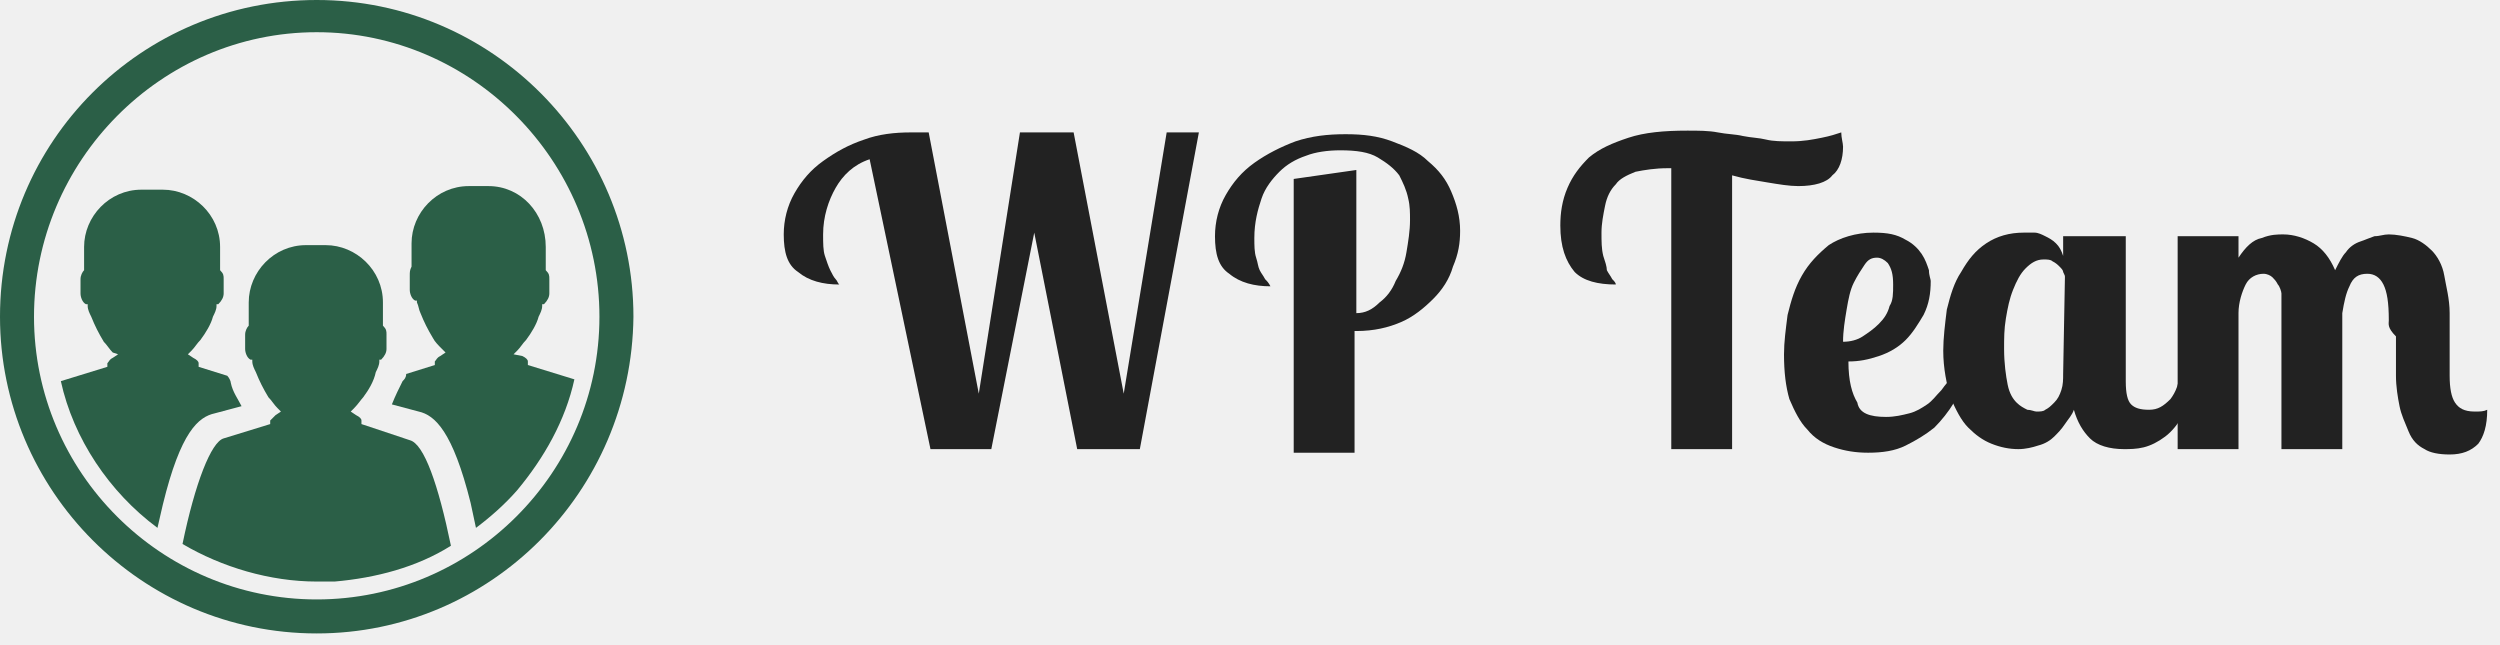
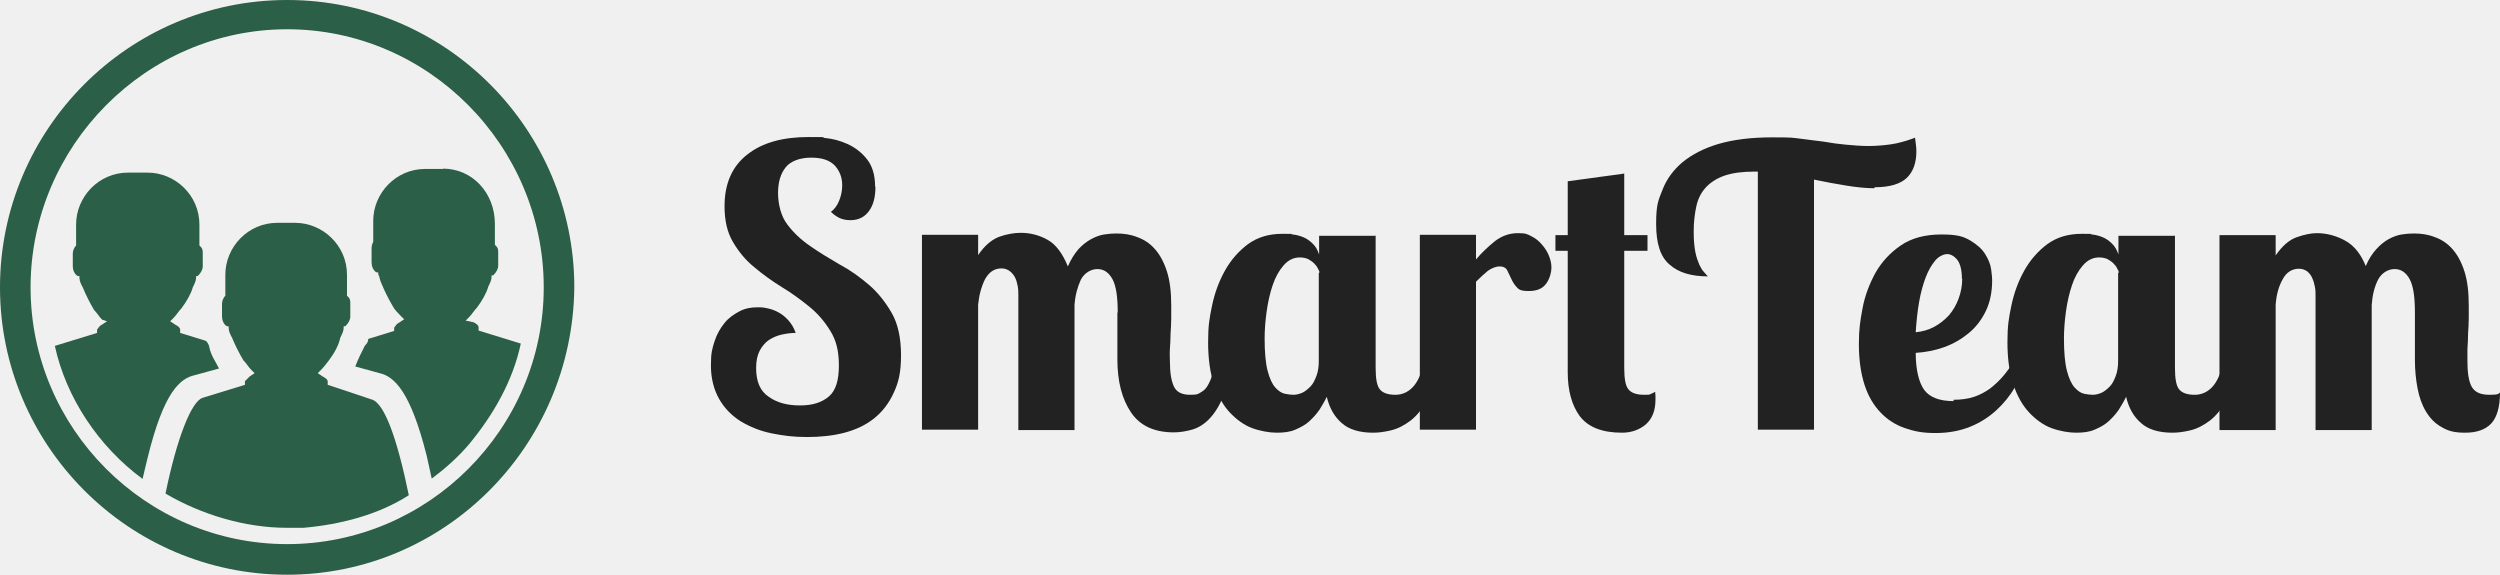
- <svg xmlns="http://www.w3.org/2000/svg" width="163" height="42" viewBox="0 0 163 42" fill="none">
-   <g clip-path="url(#clip0_949_1870)">
-     <path d="M17.617 27.417V27.65L14.583 28.583C13.767 28.817 12.717 31.5 11.9 35.467C14.467 36.983 17.617 37.917 20.65 37.917C21 37.917 21.467 37.917 21.817 37.917C24.5 37.683 27.183 36.983 29.4 35.583C28.583 31.617 27.65 28.933 26.717 28.7L23.567 27.65V27.417C23.567 27.3 23.45 27.183 23.217 27.067L22.867 26.833L23.1 26.6C23.333 26.367 23.567 26.017 23.683 25.9C24.033 25.433 24.383 24.85 24.5 24.267C24.617 24.033 24.733 23.8 24.733 23.567V23.45H24.85C25.083 23.217 25.2 22.983 25.2 22.75V21.817C25.2 21.583 25.2 21.467 24.967 21.233V21.117V19.717C24.967 17.617 23.217 15.983 21.233 15.983H19.95C17.85 15.983 16.217 17.733 16.217 19.717V21.117V21.233C16.1 21.35 15.983 21.583 15.983 21.817V22.75C15.983 22.983 16.1 23.333 16.333 23.45H16.45V23.567C16.45 23.8 16.567 24.033 16.683 24.267C16.917 24.85 17.15 25.317 17.5 25.9C17.733 26.133 17.85 26.367 18.083 26.6L18.317 26.833L17.967 27.067C17.85 27.183 17.733 27.3 17.617 27.417Z" fill="#2B5F47" />
-     <path d="M10.267 34.417C10.383 33.95 10.5 33.367 10.617 32.9C11.783 28.117 12.95 27.183 14 26.95L15.75 26.483C15.517 26.017 15.167 25.55 15.05 24.967C15.05 24.85 14.933 24.617 14.817 24.5L12.95 23.917V23.683C12.95 23.567 12.833 23.45 12.6 23.333L12.25 23.1L12.483 22.867C12.717 22.633 12.833 22.4 13.067 22.167C13.417 21.7 13.767 21.117 13.883 20.65C14 20.417 14.117 20.183 14.117 19.95V19.833H14.233C14.467 19.6 14.583 19.367 14.583 19.133V18.2C14.583 17.967 14.583 17.85 14.35 17.617V17.5V16.1C14.35 14 12.6 12.367 10.617 12.367H9.217C7.117 12.367 5.483 14.117 5.483 16.1V17.5V17.617C5.367 17.733 5.25 17.967 5.25 18.2V19.133C5.25 19.367 5.367 19.717 5.6 19.833H5.717V19.95C5.717 20.183 5.833 20.417 5.95 20.65C6.183 21.233 6.417 21.7 6.767 22.283C7 22.517 7.117 22.75 7.35 22.983L7.7 23.1L7.35 23.333C7.117 23.45 7.117 23.567 7 23.683V23.917L3.967 24.85C4.783 28.583 7.117 32.083 10.267 34.417Z" fill="#2B5F47" />
-     <path d="M31.85 12.133H30.567C28.467 12.133 26.833 13.883 26.833 15.867V17.267V17.383C26.717 17.617 26.717 17.733 26.717 17.967V18.9C26.717 19.133 26.833 19.483 27.067 19.6H27.183V19.717C27.3 19.95 27.3 20.183 27.417 20.417C27.65 21 27.883 21.467 28.233 22.05C28.35 22.283 28.583 22.517 28.817 22.75L29.05 22.983L28.7 23.217C28.467 23.333 28.467 23.45 28.35 23.567V23.8L26.483 24.383C26.483 24.617 26.367 24.733 26.25 24.85C26.017 25.317 25.783 25.783 25.55 26.367L27.3 26.833C28.35 27.067 29.517 28.117 30.683 32.783C30.8 33.367 30.917 33.833 31.033 34.417C31.967 33.717 32.9 32.9 33.717 31.967C35.467 29.867 36.867 27.417 37.45 24.733L34.417 23.8V23.567C34.417 23.45 34.3 23.333 34.067 23.217L33.483 23.1L33.717 22.867C33.95 22.633 34.067 22.4 34.3 22.167C34.65 21.7 35 21.117 35.117 20.65C35.233 20.417 35.35 20.183 35.35 19.95V19.833H35.467C35.7 19.6 35.817 19.367 35.817 19.133V18.2C35.817 17.967 35.817 17.85 35.583 17.617V17.5V16.1C35.583 13.883 33.95 12.133 31.85 12.133Z" fill="#2B5F47" />
-     <path d="M20.65 41.3C9.217 41.3 0 31.967 0 20.65C0 9.217 9.217 0 20.65 0C32.083 0 41.3 9.333 41.3 20.65C41.183 32.083 31.967 41.3 20.65 41.3ZM20.65 2.1C10.5 2.1 2.217 10.5 2.217 20.65C2.217 30.8 10.5 39.083 20.65 39.083C30.8 39.083 39.083 30.8 39.083 20.65C39.083 10.5 30.8 2.1 20.65 2.1Z" fill="#2B5F47" />
-     <path d="M63.817 25.667L66.5 8.633H70L73.267 25.667L76.067 8.633H78.167L74.317 29.283H70.233L67.433 15.167L64.633 29.283H60.667L56.7 10.383C55.65 10.733 54.95 11.433 54.483 12.25C54.017 13.067 53.667 14.117 53.667 15.283C53.667 15.867 53.667 16.333 53.783 16.683C53.9 17.033 54.017 17.383 54.133 17.617C54.25 17.85 54.367 18.083 54.483 18.2C54.6 18.317 54.6 18.433 54.717 18.55C53.667 18.55 52.733 18.317 52.033 17.733C51.333 17.267 51.1 16.45 51.1 15.283C51.1 14.35 51.333 13.417 51.8 12.6C52.267 11.783 52.85 11.083 53.667 10.5C54.483 9.917 55.3 9.45 56.35 9.1C57.283 8.75 58.333 8.633 59.383 8.633C59.617 8.633 59.733 8.633 59.967 8.633C60.2 8.633 60.317 8.633 60.55 8.633L63.817 25.667Z" fill="#222222" />
-     <path d="M88.433 11.083V20.417C89.017 20.417 89.483 20.183 89.95 19.717C90.417 19.367 90.767 18.9 91 18.317C91.35 17.733 91.583 17.15 91.7 16.45C91.817 15.75 91.933 15.05 91.933 14.35C91.933 13.883 91.933 13.417 91.817 12.95C91.7 12.367 91.467 11.9 91.233 11.433C90.883 10.967 90.417 10.617 89.833 10.267C89.25 9.917 88.433 9.8 87.383 9.8C86.567 9.8 85.75 9.917 85.167 10.15C84.467 10.383 83.883 10.733 83.417 11.2C82.95 11.667 82.483 12.25 82.25 12.95C82.017 13.65 81.783 14.467 81.783 15.517C81.783 15.983 81.783 16.45 81.9 16.8C82.017 17.15 82.017 17.383 82.133 17.617C82.25 17.85 82.367 17.967 82.483 18.2C82.6 18.317 82.717 18.433 82.833 18.667C81.783 18.667 80.85 18.433 80.15 17.85C79.45 17.383 79.217 16.567 79.217 15.4C79.217 14.467 79.45 13.533 79.917 12.717C80.383 11.9 80.967 11.2 81.783 10.617C82.6 10.033 83.533 9.567 84.467 9.217C85.517 8.867 86.567 8.75 87.733 8.75C88.9 8.75 89.833 8.867 90.767 9.217C91.7 9.567 92.517 9.917 93.1 10.5C93.8 11.083 94.267 11.667 94.617 12.483C94.967 13.3 95.2 14.117 95.2 15.05C95.2 15.867 95.083 16.567 94.733 17.383C94.5 18.2 94.033 18.9 93.45 19.483C92.867 20.067 92.167 20.65 91.35 21C90.533 21.35 89.6 21.583 88.433 21.583H88.317V29.517H84.35V11.667L88.433 11.083Z" fill="#222222" />
-     <path d="M117.25 12.133C116.667 12.133 115.967 12.017 115.267 11.9C114.567 11.783 113.75 11.667 112.933 11.433V29.283H108.967V10.967H108.733C107.917 10.967 107.217 11.083 106.633 11.2C106.05 11.433 105.583 11.667 105.35 12.017C105 12.367 104.767 12.833 104.65 13.417C104.533 14 104.417 14.583 104.417 15.167C104.417 15.75 104.417 16.217 104.533 16.683C104.65 17.033 104.767 17.383 104.767 17.617C104.883 17.85 105 17.967 105.117 18.2C105.233 18.317 105.35 18.433 105.35 18.55C104.183 18.55 103.25 18.317 102.667 17.733C102.083 17.033 101.733 16.1 101.733 14.7C101.733 13.883 101.85 13.067 102.2 12.25C102.55 11.433 103.017 10.85 103.6 10.267C104.3 9.683 105.117 9.333 106.167 8.983C107.217 8.633 108.5 8.517 110.017 8.517C110.717 8.517 111.417 8.517 112 8.633C112.583 8.75 113.167 8.75 113.633 8.867C114.217 8.983 114.683 8.983 115.15 9.1C115.617 9.217 116.2 9.217 116.783 9.217C117.6 9.217 118.183 9.1 118.767 8.983C119.35 8.867 119.7 8.75 120.05 8.633C120.05 8.983 120.167 9.333 120.167 9.567C120.167 10.383 119.933 11.083 119.467 11.433C119.117 11.9 118.3 12.133 117.25 12.133Z" fill="#222222" />
-     <path d="M122.967 27.183C123.55 27.183 124.017 27.067 124.483 26.95C124.95 26.833 125.3 26.6 125.65 26.367C126 26.133 126.233 25.783 126.583 25.433C126.817 25.083 127.167 24.733 127.4 24.383H128.333C128.1 25.083 127.75 25.667 127.4 26.25C127.05 26.833 126.583 27.417 126.117 27.883C125.533 28.35 124.95 28.7 124.25 29.05C123.55 29.4 122.733 29.517 121.8 29.517C120.983 29.517 120.283 29.4 119.583 29.167C118.883 28.933 118.3 28.583 117.833 28C117.367 27.533 117.017 26.833 116.667 26.017C116.433 25.2 116.317 24.267 116.317 23.1C116.317 22.283 116.433 21.467 116.55 20.533C116.783 19.6 117.017 18.783 117.483 17.967C117.95 17.15 118.533 16.567 119.233 15.983C119.933 15.517 120.983 15.167 122.15 15.167C123.083 15.167 123.667 15.283 124.25 15.633C124.717 15.867 125.067 16.217 125.3 16.567C125.533 16.917 125.65 17.267 125.767 17.617C125.767 17.967 125.883 18.2 125.883 18.317C125.883 19.133 125.767 19.833 125.417 20.533C125.067 21.117 124.717 21.7 124.25 22.167C123.783 22.633 123.2 22.983 122.5 23.217C121.8 23.45 121.217 23.567 120.517 23.567C120.517 24.85 120.75 25.667 121.1 26.25C121.217 26.95 121.917 27.183 122.967 27.183ZM123.433 18.55C123.433 17.85 123.317 17.5 123.083 17.15C122.85 16.917 122.617 16.8 122.383 16.8C122.033 16.8 121.8 16.917 121.567 17.267C121.333 17.617 121.1 17.967 120.867 18.433C120.633 18.9 120.517 19.483 120.4 20.183C120.283 20.883 120.167 21.583 120.167 22.283C120.633 22.283 121.1 22.167 121.45 21.933C121.8 21.7 122.15 21.467 122.5 21.117C122.85 20.767 123.083 20.417 123.2 19.95C123.433 19.6 123.433 19.133 123.433 18.55Z" fill="#222222" />
-     <path d="M138.6 15.4V24.85C138.6 25.667 138.717 26.133 138.95 26.367C139.183 26.6 139.533 26.717 140.117 26.717C140.7 26.717 141.05 26.483 141.517 26.017C141.867 25.55 142.1 24.967 142.1 24.267H143.267C143.15 25.433 142.917 26.25 142.45 26.95C141.983 27.65 141.633 28.117 141.167 28.467C140.7 28.817 140.233 29.05 139.767 29.167C139.3 29.283 138.833 29.283 138.483 29.283C137.55 29.283 136.733 29.05 136.267 28.583C135.8 28.117 135.45 27.533 135.217 26.717C135.1 27.067 134.867 27.3 134.633 27.65C134.4 28 134.167 28.233 133.933 28.467C133.7 28.7 133.35 28.933 132.883 29.05C132.533 29.167 132.067 29.283 131.6 29.283C131.017 29.283 130.433 29.167 129.85 28.933C129.267 28.7 128.8 28.35 128.333 27.883C127.867 27.417 127.517 26.717 127.167 25.9C126.933 25.083 126.7 24.033 126.7 22.867C126.7 22.05 126.817 21.117 126.933 20.183C127.167 19.25 127.4 18.433 127.867 17.733C128.333 16.917 128.8 16.333 129.5 15.867C130.2 15.4 131.017 15.167 131.95 15.167C132.183 15.167 132.417 15.167 132.65 15.167C132.883 15.167 133.117 15.283 133.35 15.4C133.583 15.517 133.817 15.633 134.05 15.867C134.283 16.1 134.4 16.333 134.517 16.683V15.4H138.6ZM134.633 18.083C134.633 17.967 134.633 17.967 134.517 17.733C134.517 17.617 134.4 17.5 134.283 17.383C134.167 17.267 134.05 17.15 133.817 17.033C133.7 16.917 133.467 16.917 133.233 16.917C132.767 16.917 132.417 17.15 132.067 17.5C131.717 17.85 131.483 18.317 131.25 18.9C131.017 19.483 130.9 20.067 130.783 20.767C130.667 21.467 130.667 22.05 130.667 22.75C130.667 23.683 130.783 24.5 130.9 25.083C131.017 25.667 131.25 26.017 131.483 26.25C131.717 26.483 131.95 26.6 132.183 26.717C132.417 26.717 132.65 26.833 132.767 26.833C133 26.833 133.233 26.833 133.35 26.717C133.583 26.6 133.7 26.483 133.933 26.25C134.167 26.017 134.283 25.783 134.4 25.433C134.517 25.083 134.517 24.733 134.517 24.383L134.633 18.083Z" fill="#222222" />
-     <path d="M155.75 20.883C155.75 19.717 155.633 19.017 155.4 18.55C155.167 18.083 154.817 17.85 154.35 17.85C153.767 17.85 153.417 18.083 153.183 18.667C152.95 19.133 152.833 19.717 152.717 20.417V29.283H148.75V19.717C148.75 19.483 148.75 19.25 148.75 19.133C148.75 19.017 148.633 18.667 148.517 18.55C148.4 18.317 148.283 18.2 148.167 18.083C148.05 17.967 147.817 17.85 147.583 17.85C147.117 17.85 146.65 18.083 146.417 18.55C146.183 19.017 145.95 19.717 145.95 20.417V29.283H141.983V15.4H145.95V16.8C146.417 16.1 146.883 15.633 147.467 15.517C148.05 15.283 148.517 15.283 148.867 15.283C149.567 15.283 150.267 15.517 150.85 15.867C151.433 16.217 151.9 16.8 152.25 17.617C152.483 17.15 152.717 16.683 152.95 16.45C153.183 16.1 153.533 15.867 153.883 15.75C154.233 15.633 154.467 15.517 154.817 15.4C155.167 15.4 155.4 15.283 155.75 15.283C156.217 15.283 156.8 15.4 157.267 15.517C157.733 15.633 158.2 15.983 158.55 16.333C158.9 16.683 159.25 17.267 159.367 17.967C159.483 18.667 159.717 19.483 159.717 20.417C159.717 20.65 159.717 21 159.717 21.35C159.717 21.7 159.717 22.05 159.717 22.4C159.717 22.75 159.717 23.1 159.717 23.567C159.717 23.917 159.717 24.267 159.717 24.5C159.717 25.317 159.833 25.9 160.067 26.25C160.3 26.6 160.65 26.833 161.35 26.833C161.7 26.833 161.933 26.833 162.167 26.717C162.167 27.767 161.933 28.467 161.583 28.933C161.117 29.4 160.533 29.633 159.717 29.633C159.017 29.633 158.433 29.517 158.083 29.283C157.617 29.05 157.267 28.7 157.033 28.117C156.8 27.533 156.567 27.067 156.45 26.483C156.333 25.9 156.217 25.2 156.217 24.5C156.217 24.267 156.217 24.033 156.217 23.8C156.217 23.45 156.217 23.217 156.217 22.867C156.217 22.517 156.217 22.167 156.217 21.933C155.633 21.35 155.75 21.117 155.75 20.883Z" fill="#222222" />
-   </g>
-   <defs>
-     <clipPath id="clip0_949_1870">
-       <rect width="163" height="42" fill="white" />
-     </clipPath>
-   </defs>
+ <svg xmlns="http://www.w3.org/2000/svg" width="174" height="40" viewBox="0 0 174 40" fill="none">
+   <path d="M17.048 26.551V26.782L14.111 27.685C13.324 27.917 12.306 30.509 11.52 34.352C13.995 35.81 17.048 36.736 19.986 36.736H21.12C23.71 36.505 26.324 35.833 28.453 34.468C27.666 30.625 26.764 28.032 25.862 27.801L22.808 26.782V26.551C22.808 26.435 22.693 26.319 22.461 26.204L22.114 25.972L22.346 25.741C22.577 25.509 22.808 25.185 22.901 25.069C23.248 24.607 23.572 24.051 23.687 23.495C23.803 23.264 23.919 23.032 23.919 22.824V22.708H24.034C24.266 22.477 24.381 22.245 24.381 22.037V21.134C24.381 20.903 24.381 20.787 24.15 20.579V19.12C24.15 17.083 22.461 15.509 20.541 15.509H19.292C17.257 15.509 15.684 17.199 15.684 19.12V20.579C15.568 20.694 15.452 20.926 15.452 21.134V22.037C15.452 22.268 15.568 22.593 15.799 22.708H15.915V22.824C15.915 23.056 16.031 23.287 16.146 23.495C16.378 24.051 16.609 24.514 16.933 25.069C17.164 25.301 17.28 25.532 17.488 25.741L17.719 25.972L17.372 26.204C17.257 26.319 17.141 26.435 17.025 26.551H17.048Z" fill="#2B5F47" />
+   <path d="M9.924 33.333C10.039 32.87 10.155 32.315 10.271 31.875C11.404 27.245 12.538 26.343 13.555 26.111L15.244 25.648C15.013 25.185 14.689 24.745 14.573 24.19C14.573 24.074 14.458 23.843 14.342 23.727L12.538 23.171V22.94C12.538 22.824 12.422 22.708 12.191 22.593L11.844 22.361L12.075 22.13C12.306 21.898 12.422 21.667 12.63 21.458C12.977 20.995 13.301 20.44 13.417 20C13.532 19.768 13.648 19.537 13.648 19.329V19.213H13.764C13.995 18.982 14.111 18.75 14.111 18.542V17.639C14.111 17.407 14.111 17.292 13.879 17.083V15.625C13.879 13.588 12.191 12.014 10.271 12.014H8.906C6.87 12.014 5.297 13.704 5.297 15.625V17.083C5.182 17.199 5.066 17.431 5.066 17.639V18.542C5.066 18.773 5.182 19.097 5.413 19.213H5.529V19.329C5.529 19.56 5.644 19.792 5.76 20C5.991 20.556 6.223 21.018 6.546 21.574C6.778 21.806 6.893 22.037 7.102 22.245L7.449 22.361L7.102 22.593C6.87 22.708 6.87 22.824 6.755 22.94V23.171L3.817 24.074C4.603 27.685 6.87 31.088 9.924 33.333Z" fill="#2B5F47" />
+   <path d="M30.835 11.759H29.586C27.55 11.759 25.977 13.449 25.977 15.37V16.829C25.862 17.06 25.862 17.176 25.862 17.384V18.287C25.862 18.518 25.977 18.843 26.209 18.958H26.324V19.074C26.44 19.306 26.44 19.537 26.556 19.745C26.787 20.301 27.018 20.764 27.342 21.319C27.458 21.551 27.689 21.782 27.897 21.991L28.129 22.222L27.782 22.454C27.55 22.569 27.55 22.685 27.435 22.801V23.032L25.63 23.588C25.63 23.819 25.515 23.935 25.399 24.051C25.168 24.514 24.936 24.954 24.728 25.509L26.417 25.972C27.435 26.204 28.568 27.222 29.702 31.736C29.817 32.292 29.933 32.755 30.049 33.31C30.951 32.639 31.853 31.852 32.639 30.926C34.328 28.889 35.693 26.528 36.248 23.912L33.31 23.009V22.778C33.31 22.662 33.195 22.546 32.963 22.431L32.408 22.315L32.639 22.083C32.871 21.852 32.986 21.62 33.195 21.412C33.542 20.949 33.865 20.393 33.981 19.954C34.097 19.722 34.212 19.491 34.212 19.282V19.167H34.328C34.559 18.935 34.675 18.704 34.675 18.495V17.593C34.675 17.361 34.675 17.245 34.444 17.037V15.579C34.444 13.426 32.871 11.736 30.835 11.736V11.759Z" fill="#2B5F47" />
+   <path d="M19.986 40C8.906 40 0 30.949 0 20C0 9.051 8.906 0 19.986 0C31.067 0 39.972 9.051 39.972 20C39.857 31.088 30.928 40 19.986 40ZM19.986 2.037C10.155 2.037 2.128 10.185 2.128 20C2.128 29.815 10.155 37.87 19.986 37.87C29.817 37.87 37.844 29.838 37.844 20C37.844 10.162 29.817 2.037 19.986 2.037Z" fill="#2B5F47" />
+   <path d="M60.93 13.009C60.93 13.704 60.791 14.259 60.49 14.676C60.19 15.093 59.773 15.324 59.195 15.324C58.617 15.324 58.247 15.139 57.83 14.745C58.085 14.56 58.27 14.306 58.409 13.958C58.547 13.611 58.617 13.264 58.617 12.893C58.617 12.338 58.432 11.875 58.085 11.505C57.715 11.134 57.183 10.972 56.442 10.972C55.702 10.972 55.031 11.204 54.684 11.643C54.314 12.107 54.152 12.708 54.152 13.449C54.152 14.19 54.361 15.069 54.8 15.625C55.216 16.181 55.748 16.69 56.396 17.13C57.021 17.569 57.715 17.986 58.432 18.403C59.172 18.796 59.843 19.282 60.467 19.815C61.092 20.347 61.624 21.018 62.063 21.782C62.503 22.546 62.711 23.542 62.711 24.722C62.711 25.903 62.549 26.597 62.202 27.338C61.879 28.055 61.416 28.657 60.837 29.12C60.259 29.583 59.565 29.907 58.779 30.116C57.992 30.324 57.113 30.417 56.165 30.417C55.216 30.417 54.523 30.324 53.713 30.162C52.903 30 52.186 29.699 51.562 29.329C50.937 28.935 50.428 28.426 50.058 27.778C49.688 27.13 49.48 26.343 49.48 25.44C49.48 24.537 49.572 24.259 49.734 23.75C49.896 23.241 50.151 22.824 50.428 22.477C50.706 22.13 51.076 21.875 51.469 21.667C51.862 21.458 52.279 21.389 52.718 21.389C53.158 21.389 53.181 21.412 53.412 21.458C53.643 21.505 53.921 21.597 54.175 21.736C54.43 21.875 54.661 22.06 54.869 22.292C55.078 22.523 55.263 22.824 55.378 23.171C55.054 23.171 54.731 23.218 54.407 23.287C54.083 23.357 53.782 23.495 53.528 23.657C53.273 23.819 53.042 24.097 52.88 24.398C52.718 24.699 52.626 25.116 52.626 25.602C52.626 26.551 52.903 27.222 53.505 27.616C54.083 28.032 54.8 28.218 55.679 28.218C56.558 28.218 57.206 28.009 57.692 27.593C58.177 27.176 58.386 26.458 58.386 25.44C58.386 24.421 58.2 23.704 57.807 23.056C57.414 22.407 56.928 21.829 56.327 21.343C55.725 20.857 55.101 20.393 54.407 19.977C53.736 19.56 53.088 19.097 52.487 18.588C51.885 18.102 51.4 17.5 51.006 16.829C50.613 16.157 50.428 15.347 50.428 14.352C50.428 12.778 50.96 11.574 52.001 10.764C53.042 9.931 54.476 9.537 56.281 9.537C58.085 9.537 56.928 9.56 57.437 9.606C57.946 9.653 58.478 9.792 58.987 10.023C59.496 10.255 59.959 10.602 60.329 11.065C60.699 11.528 60.907 12.153 60.907 12.986L60.93 13.009Z" fill="#222222" />
+   <path d="M77.793 21.736C77.793 20.648 77.678 19.884 77.423 19.421C77.169 18.958 76.822 18.727 76.382 18.727C75.943 18.727 75.48 18.982 75.226 19.468C74.994 19.977 74.832 20.556 74.786 21.227V29.931H70.877V20.579C70.877 20.37 70.877 20.139 70.831 19.907C70.784 19.676 70.738 19.491 70.645 19.306C70.553 19.143 70.437 18.982 70.275 18.866C70.114 18.75 69.928 18.681 69.697 18.681C69.211 18.681 68.841 18.935 68.564 19.421C68.309 19.931 68.147 20.509 68.078 21.204V29.907H64.168V16.343H68.078V17.755C68.517 17.107 69.003 16.69 69.535 16.482C70.067 16.296 70.576 16.204 71.039 16.204C71.71 16.204 72.334 16.366 72.912 16.69C73.491 17.014 73.954 17.639 74.324 18.542C74.532 18.056 74.786 17.662 75.064 17.338C75.341 17.037 75.642 16.806 75.943 16.643C76.243 16.482 76.544 16.366 76.845 16.319C77.146 16.273 77.423 16.25 77.701 16.25C78.21 16.25 78.695 16.319 79.158 16.505C79.621 16.667 80.037 16.944 80.384 17.338C80.731 17.732 81.009 18.241 81.217 18.889C81.425 19.537 81.518 20.324 81.518 21.273C81.518 22.222 81.518 21.806 81.518 22.153C81.518 22.5 81.495 22.87 81.471 23.218C81.471 23.588 81.448 23.935 81.425 24.282C81.402 24.63 81.425 24.907 81.425 25.139C81.425 25.926 81.518 26.505 81.703 26.898C81.888 27.292 82.258 27.477 82.836 27.477C83.415 27.477 83.391 27.407 83.6 27.292C83.808 27.176 83.97 27.014 84.085 26.782C84.201 26.574 84.317 26.319 84.386 26.018C84.455 25.718 84.548 25.417 84.617 25.069H85.751C85.612 26.134 85.381 26.991 85.103 27.662C84.826 28.333 84.479 28.843 84.132 29.19C83.761 29.56 83.368 29.792 82.952 29.907C82.535 30.023 82.096 30.093 81.703 30.093C80.338 30.093 79.343 29.63 78.719 28.704C78.094 27.778 77.77 26.551 77.77 25.023C77.77 23.495 77.77 24.63 77.77 24.329C77.77 24.028 77.77 23.727 77.77 23.403C77.77 23.079 77.77 22.755 77.77 22.454C77.77 22.153 77.77 21.921 77.77 21.759L77.793 21.736Z" fill="#222222" />
+   <path d="M95.744 16.366V25.602C95.744 26.366 95.837 26.875 96.045 27.107C96.253 27.361 96.623 27.477 97.132 27.477C97.641 27.477 98.103 27.245 98.45 26.806C98.797 26.343 99.006 25.787 99.052 25.093H100.185C100.047 26.204 99.792 27.083 99.422 27.732C99.052 28.38 98.659 28.889 98.196 29.259C97.733 29.607 97.294 29.838 96.808 29.954C96.322 30.069 95.929 30.116 95.559 30.116C94.611 30.116 93.87 29.884 93.385 29.444C92.876 29.005 92.529 28.403 92.344 27.616C92.205 27.917 92.02 28.218 91.835 28.518C91.626 28.819 91.395 29.074 91.118 29.329C90.84 29.583 90.516 29.745 90.146 29.907C89.776 30.069 89.336 30.116 88.851 30.116C88.365 30.116 87.694 30 87.139 29.792C86.584 29.583 86.075 29.213 85.612 28.727C85.149 28.241 84.779 27.593 84.502 26.782C84.224 25.972 84.085 24.977 84.085 23.819C84.085 22.662 84.178 22.13 84.363 21.25C84.548 20.37 84.849 19.56 85.265 18.819C85.681 18.079 86.213 17.477 86.861 16.991C87.532 16.505 88.319 16.273 89.267 16.273C90.215 16.273 89.73 16.273 89.961 16.319C90.215 16.343 90.47 16.412 90.701 16.505C90.932 16.597 91.164 16.759 91.349 16.944C91.557 17.13 91.696 17.384 91.811 17.708V16.412H95.721L95.744 16.366ZM91.835 18.958C91.835 18.889 91.788 18.796 91.719 18.681C91.673 18.565 91.58 18.449 91.465 18.333C91.349 18.218 91.21 18.125 91.048 18.032C90.886 17.963 90.701 17.917 90.47 17.917C90.03 17.917 89.66 18.102 89.336 18.472C89.013 18.843 88.758 19.306 88.573 19.861C88.388 20.417 88.249 21.018 88.157 21.69C88.064 22.361 88.018 22.986 88.018 23.565C88.018 24.514 88.087 25.278 88.226 25.81C88.365 26.343 88.55 26.736 88.758 26.968C88.966 27.199 89.198 27.361 89.429 27.407C89.66 27.454 89.868 27.477 90.03 27.477C90.192 27.477 90.424 27.431 90.632 27.338C90.84 27.245 91.025 27.083 91.21 26.898C91.395 26.713 91.511 26.458 91.626 26.157C91.742 25.857 91.788 25.509 91.788 25.116V19.005L91.835 18.958Z" fill="#222222" />
+   <path d="M102.73 16.366V18.056C103.123 17.593 103.563 17.176 104.048 16.782C104.534 16.412 105.066 16.227 105.644 16.227C106.223 16.227 106.292 16.296 106.57 16.435C106.847 16.574 107.102 16.759 107.31 17.014C107.518 17.245 107.68 17.5 107.796 17.778C107.911 18.056 107.981 18.333 107.981 18.634C107.981 18.935 107.865 19.398 107.611 19.745C107.356 20.093 106.963 20.255 106.408 20.255C105.853 20.255 105.714 20.162 105.552 19.977C105.39 19.792 105.274 19.607 105.182 19.398C105.089 19.19 104.997 19.005 104.904 18.819C104.812 18.634 104.627 18.542 104.372 18.542C104.118 18.542 103.84 18.657 103.563 18.843C103.308 19.051 103.031 19.306 102.73 19.607V29.907H98.82V16.343H102.73V16.366Z" fill="#222222" />
+   <path d="M113.047 12.083V16.366H114.666V17.454H113.047V25.602C113.047 26.366 113.139 26.875 113.347 27.107C113.556 27.361 113.926 27.477 114.435 27.477C114.944 27.477 114.782 27.454 114.92 27.407C115.036 27.361 115.129 27.315 115.198 27.268C115.198 27.361 115.221 27.454 115.221 27.546V27.824C115.221 28.588 114.99 29.143 114.55 29.537C114.111 29.907 113.556 30.116 112.885 30.116C111.497 30.116 110.525 29.722 109.947 28.958C109.392 28.194 109.114 27.176 109.114 25.903V17.454H108.258V16.366H109.114V12.616L113.024 12.083H113.047Z" fill="#222222" />
+   <path d="M130.442 13.102C129.864 13.102 129.216 13.032 128.499 12.917C127.782 12.801 127.019 12.662 126.255 12.5V29.907H122.346V11.944H122.068C121.259 11.944 120.588 12.037 120.033 12.222C119.501 12.407 119.061 12.685 118.737 13.032C118.413 13.38 118.182 13.819 118.066 14.352C117.951 14.884 117.881 15.463 117.881 16.111C117.881 16.759 117.928 17.176 117.997 17.546C118.066 17.917 118.182 18.194 118.275 18.426C118.39 18.657 118.483 18.819 118.598 18.935C118.714 19.051 118.784 19.167 118.876 19.236C117.743 19.236 116.84 18.982 116.216 18.426C115.568 17.893 115.267 16.944 115.267 15.602C115.267 14.259 115.406 13.958 115.707 13.218C115.985 12.477 116.47 11.829 117.095 11.296C117.743 10.764 118.575 10.324 119.593 10.023C120.611 9.722 121.86 9.56 123.341 9.56C124.821 9.56 124.705 9.583 125.307 9.653C125.885 9.722 126.44 9.792 126.949 9.861C127.458 9.954 127.967 10.023 128.476 10.069C128.985 10.116 129.517 10.162 130.072 10.162C130.627 10.162 131.46 10.093 131.992 9.977C132.501 9.861 132.94 9.722 133.287 9.583C133.334 9.954 133.38 10.255 133.38 10.532C133.38 11.343 133.149 11.968 132.709 12.384C132.27 12.801 131.529 13.032 130.488 13.032L130.442 13.102Z" fill="#222222" />
+   <path d="M135.971 27.824C136.503 27.824 136.989 27.755 137.405 27.616C137.821 27.477 138.191 27.268 138.515 27.037C138.839 26.782 139.14 26.505 139.417 26.181C139.695 25.857 139.949 25.486 140.204 25.116H141.129C140.875 25.741 140.574 26.366 140.227 26.968C139.88 27.569 139.441 28.102 138.932 28.565C138.423 29.028 137.821 29.421 137.127 29.699C136.433 29.977 135.647 30.139 134.722 30.139C133.796 30.139 133.241 30.023 132.57 29.792C131.899 29.56 131.344 29.19 130.882 28.704C130.396 28.194 130.026 27.569 129.771 26.782C129.517 25.995 129.378 25.046 129.378 23.958C129.378 22.87 129.471 22.338 129.633 21.458C129.794 20.579 130.118 19.745 130.535 18.982C130.974 18.218 131.552 17.593 132.293 17.083C133.033 16.574 133.981 16.319 135.115 16.319C136.248 16.319 136.642 16.458 137.127 16.736C137.59 17.014 137.937 17.315 138.168 17.685C138.4 18.056 138.538 18.403 138.585 18.75C138.631 19.097 138.654 19.329 138.654 19.491C138.654 20.301 138.515 21.018 138.215 21.643C137.914 22.268 137.521 22.778 137.012 23.194C136.503 23.611 135.948 23.935 135.3 24.167C134.652 24.398 134.005 24.514 133.334 24.56C133.334 25.764 133.565 26.643 133.935 27.153C134.328 27.662 134.999 27.917 135.971 27.917V27.824ZM136.549 19.421C136.549 18.796 136.433 18.357 136.225 18.079C136.017 17.824 135.763 17.685 135.531 17.685C135.3 17.685 134.953 17.824 134.698 18.125C134.444 18.426 134.213 18.819 134.028 19.306C133.843 19.792 133.681 20.37 133.565 21.042C133.449 21.713 133.38 22.407 133.334 23.125C133.796 23.079 134.213 22.963 134.606 22.755C134.999 22.546 135.346 22.268 135.647 21.944C135.924 21.62 136.156 21.227 136.318 20.787C136.48 20.347 136.572 19.884 136.572 19.375L136.549 19.421Z" fill="#222222" />
+   <path d="M151.377 16.366V25.602C151.377 26.366 151.469 26.875 151.677 27.107C151.886 27.361 152.256 27.477 152.765 27.477C153.274 27.477 153.736 27.245 154.083 26.806C154.43 26.343 154.638 25.787 154.685 25.093H155.818C155.679 26.204 155.425 27.083 155.055 27.732C154.685 28.38 154.291 28.889 153.829 29.259C153.366 29.607 152.927 29.838 152.441 29.954C151.955 30.069 151.562 30.116 151.192 30.116C150.243 30.116 149.503 29.884 149.017 29.444C148.508 29.005 148.161 28.403 147.976 27.616C147.838 27.917 147.652 28.218 147.467 28.518C147.259 28.819 147.028 29.074 146.75 29.329C146.473 29.583 146.149 29.745 145.779 29.907C145.409 30.069 144.969 30.116 144.483 30.116C143.998 30.116 143.327 30 142.772 29.792C142.216 29.583 141.707 29.213 141.245 28.727C140.782 28.241 140.412 27.593 140.135 26.782C139.857 25.972 139.718 24.977 139.718 23.819C139.718 22.662 139.811 22.13 139.996 21.25C140.181 20.37 140.481 19.56 140.898 18.819C141.314 18.079 141.846 17.477 142.494 16.991C143.165 16.505 143.951 16.273 144.9 16.273C145.848 16.273 145.362 16.273 145.594 16.319C145.848 16.343 146.103 16.412 146.334 16.505C146.565 16.597 146.797 16.759 146.982 16.944C147.19 17.13 147.329 17.384 147.444 17.708V16.412H151.354L151.377 16.366ZM147.467 18.958C147.467 18.889 147.421 18.796 147.352 18.681C147.305 18.565 147.213 18.449 147.097 18.333C146.982 18.218 146.843 18.125 146.681 18.032C146.519 17.963 146.334 17.917 146.103 17.917C145.663 17.917 145.293 18.102 144.969 18.472C144.645 18.843 144.391 19.306 144.206 19.861C144.021 20.417 143.882 21.018 143.789 21.69C143.697 22.361 143.651 22.986 143.651 23.565C143.651 24.514 143.72 25.278 143.859 25.81C143.998 26.343 144.183 26.736 144.391 26.968C144.599 27.199 144.83 27.361 145.062 27.407C145.293 27.454 145.501 27.477 145.663 27.477C145.825 27.477 146.056 27.431 146.265 27.338C146.473 27.245 146.658 27.083 146.843 26.898C147.028 26.713 147.144 26.458 147.259 26.157C147.375 25.857 147.421 25.509 147.421 25.116V19.005L147.467 18.958Z" fill="#222222" />
+   <path d="M168.078 21.736C168.078 20.648 167.963 19.884 167.708 19.421C167.454 18.958 167.107 18.727 166.667 18.727C166.228 18.727 165.765 18.982 165.511 19.468C165.256 19.977 165.117 20.556 165.071 21.227V29.931H161.162V20.579C161.162 20.37 161.162 20.162 161.115 19.954C161.069 19.745 161.023 19.537 160.93 19.352C160.861 19.167 160.722 19.005 160.583 18.889C160.421 18.773 160.236 18.704 160.005 18.704C159.519 18.704 159.126 18.958 158.872 19.444C158.594 19.931 158.432 20.532 158.386 21.227V29.931H154.476V16.366H158.386V17.778C158.848 17.107 159.334 16.69 159.866 16.505C160.398 16.319 160.861 16.227 161.254 16.227C161.948 16.227 162.619 16.412 163.244 16.759C163.868 17.107 164.331 17.708 164.655 18.518C164.863 18.032 165.117 17.639 165.395 17.338C165.672 17.037 165.95 16.806 166.251 16.643C166.551 16.482 166.852 16.366 167.153 16.319C167.454 16.273 167.731 16.25 168.009 16.25C168.518 16.25 169.003 16.319 169.466 16.505C169.929 16.667 170.345 16.944 170.692 17.338C171.039 17.732 171.317 18.241 171.525 18.889C171.733 19.537 171.826 20.324 171.826 21.273C171.826 22.222 171.826 21.806 171.826 22.13C171.826 22.477 171.802 22.824 171.779 23.194C171.779 23.565 171.756 23.935 171.733 24.282C171.733 24.63 171.733 24.931 171.733 25.162C171.733 25.949 171.826 26.551 172.034 26.921C172.242 27.292 172.635 27.477 173.26 27.477C173.884 27.477 173.861 27.431 174 27.315C174 28.31 173.792 29.028 173.399 29.468C172.982 29.907 172.381 30.116 171.571 30.116C170.761 30.116 170.368 29.977 169.929 29.722C169.466 29.468 169.119 29.097 168.842 28.634C168.564 28.171 168.379 27.639 168.263 27.037C168.148 26.435 168.078 25.764 168.078 25.069C168.078 24.375 168.078 24.653 168.078 24.352C168.078 24.051 168.078 23.75 168.078 23.426C168.078 23.102 168.078 22.778 168.078 22.477C168.078 22.176 168.078 21.944 168.078 21.782V21.736Z" fill="#222222" />
</svg>
